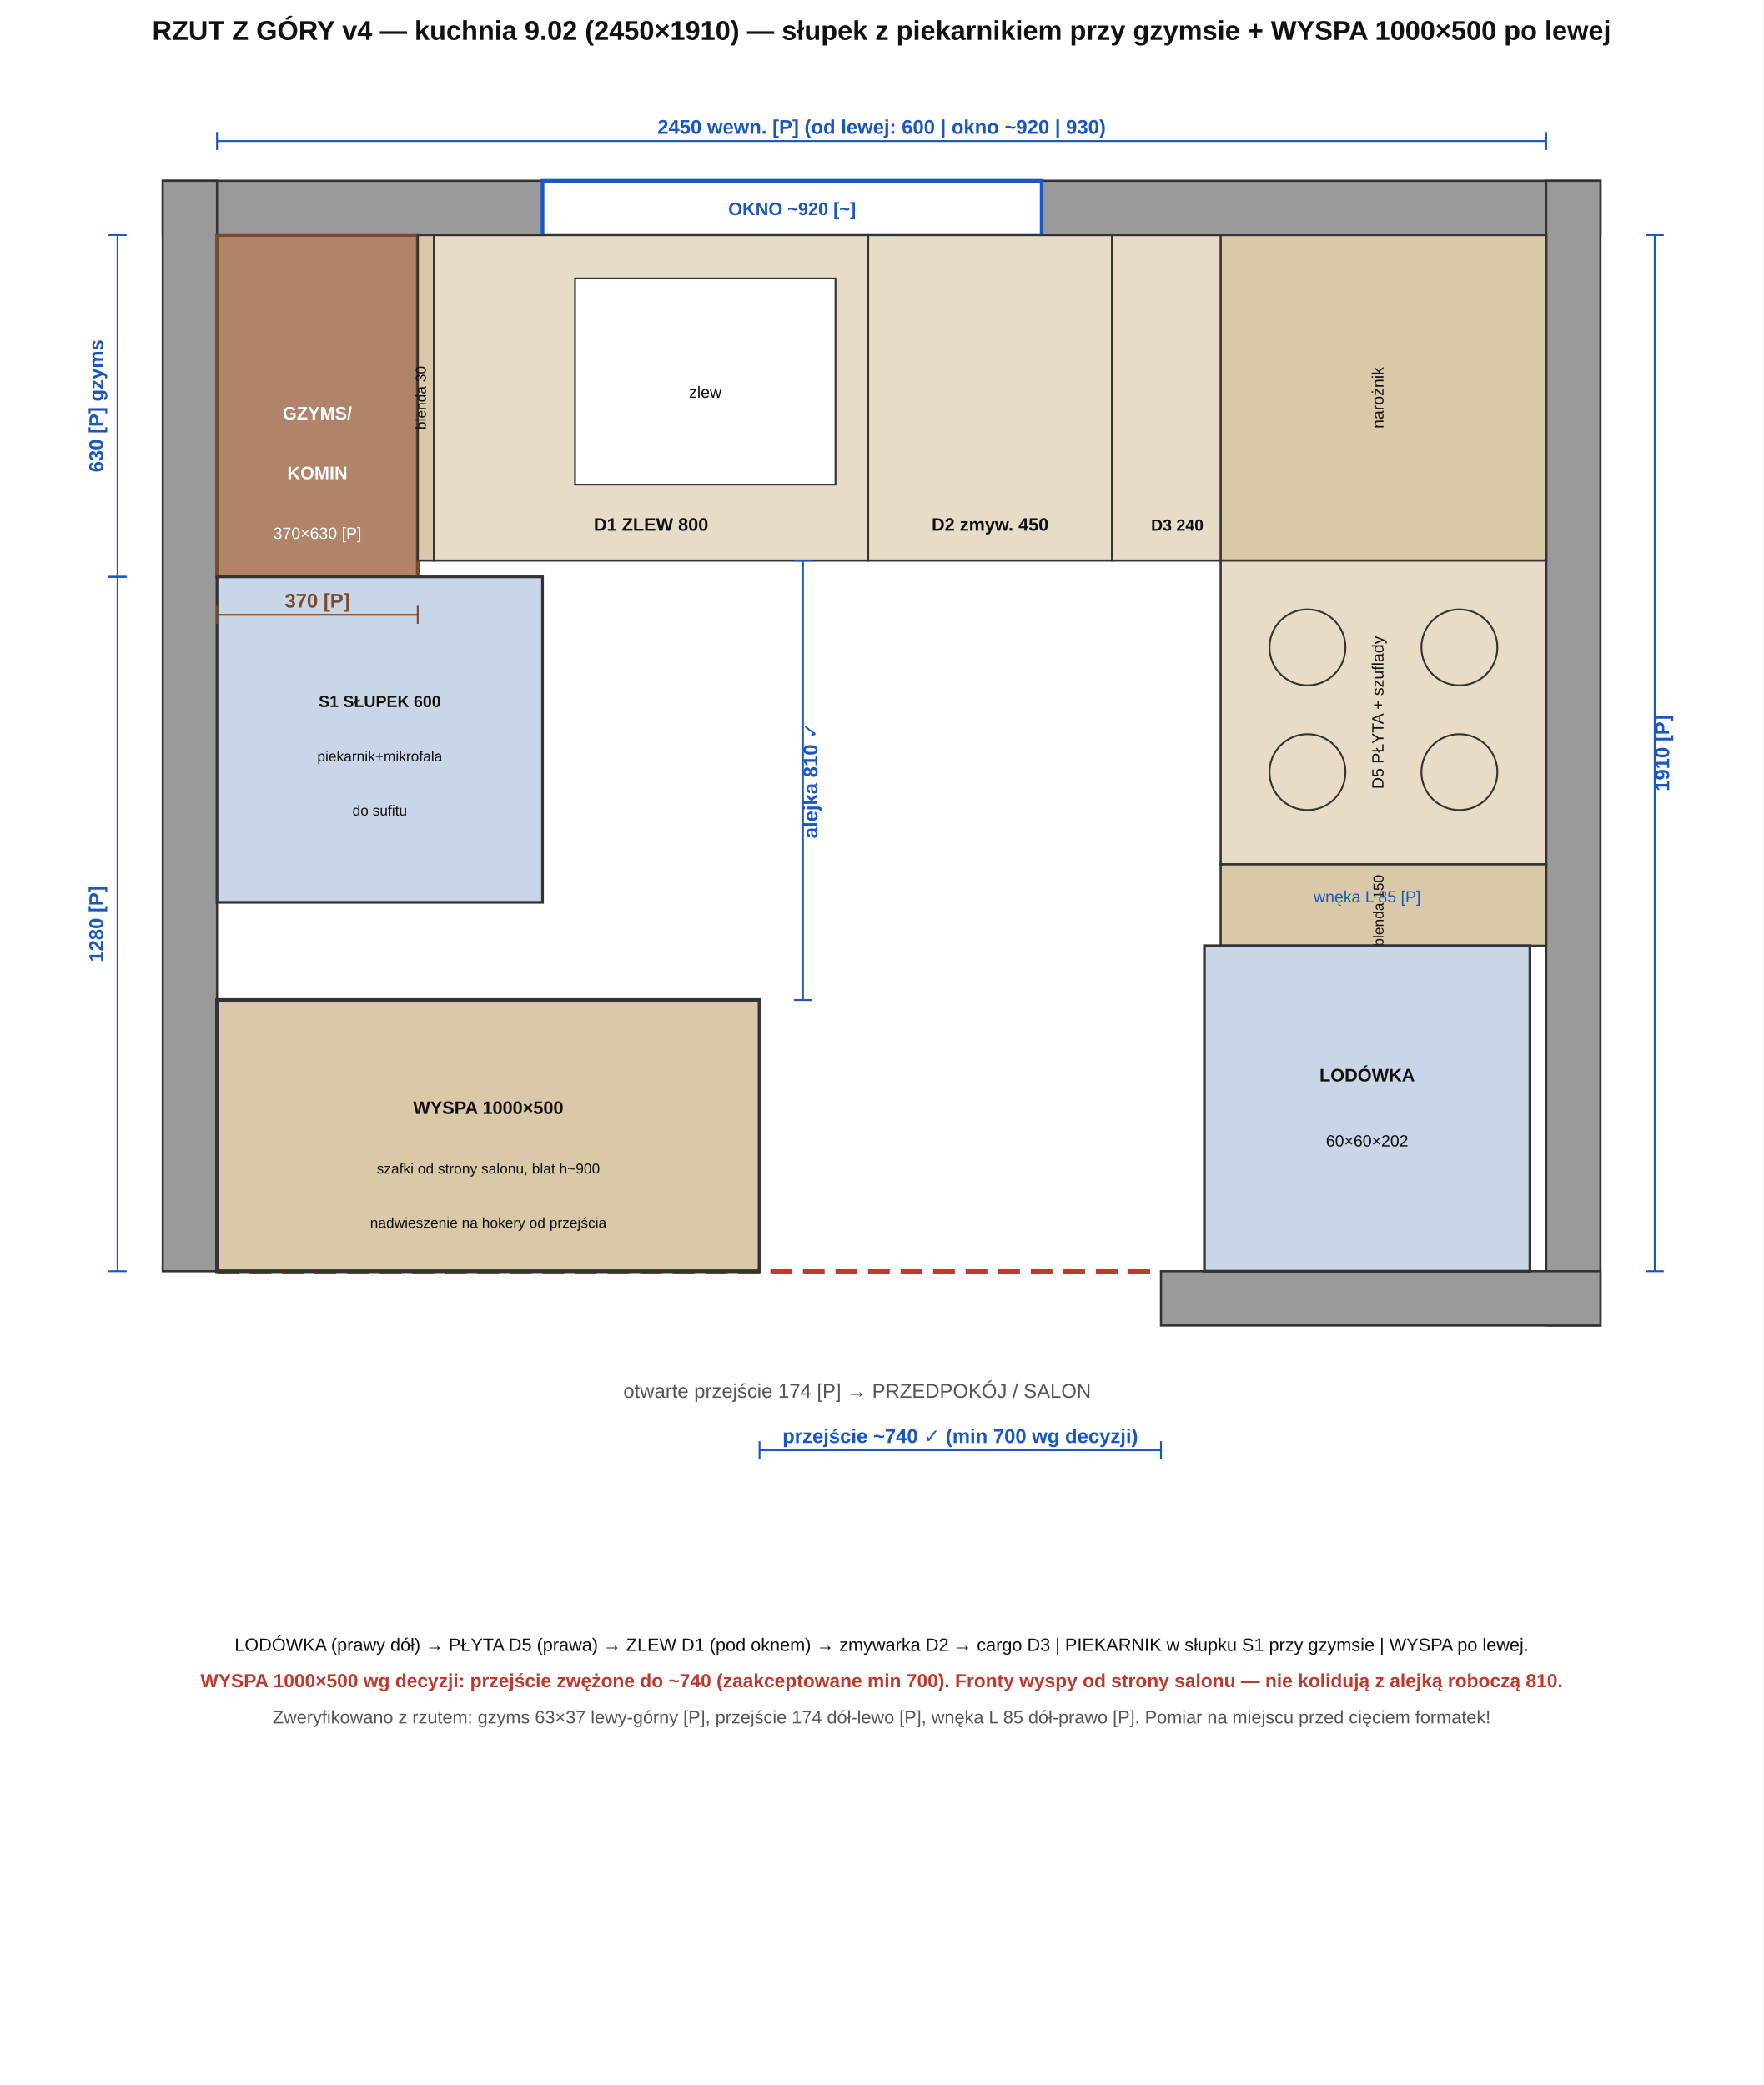
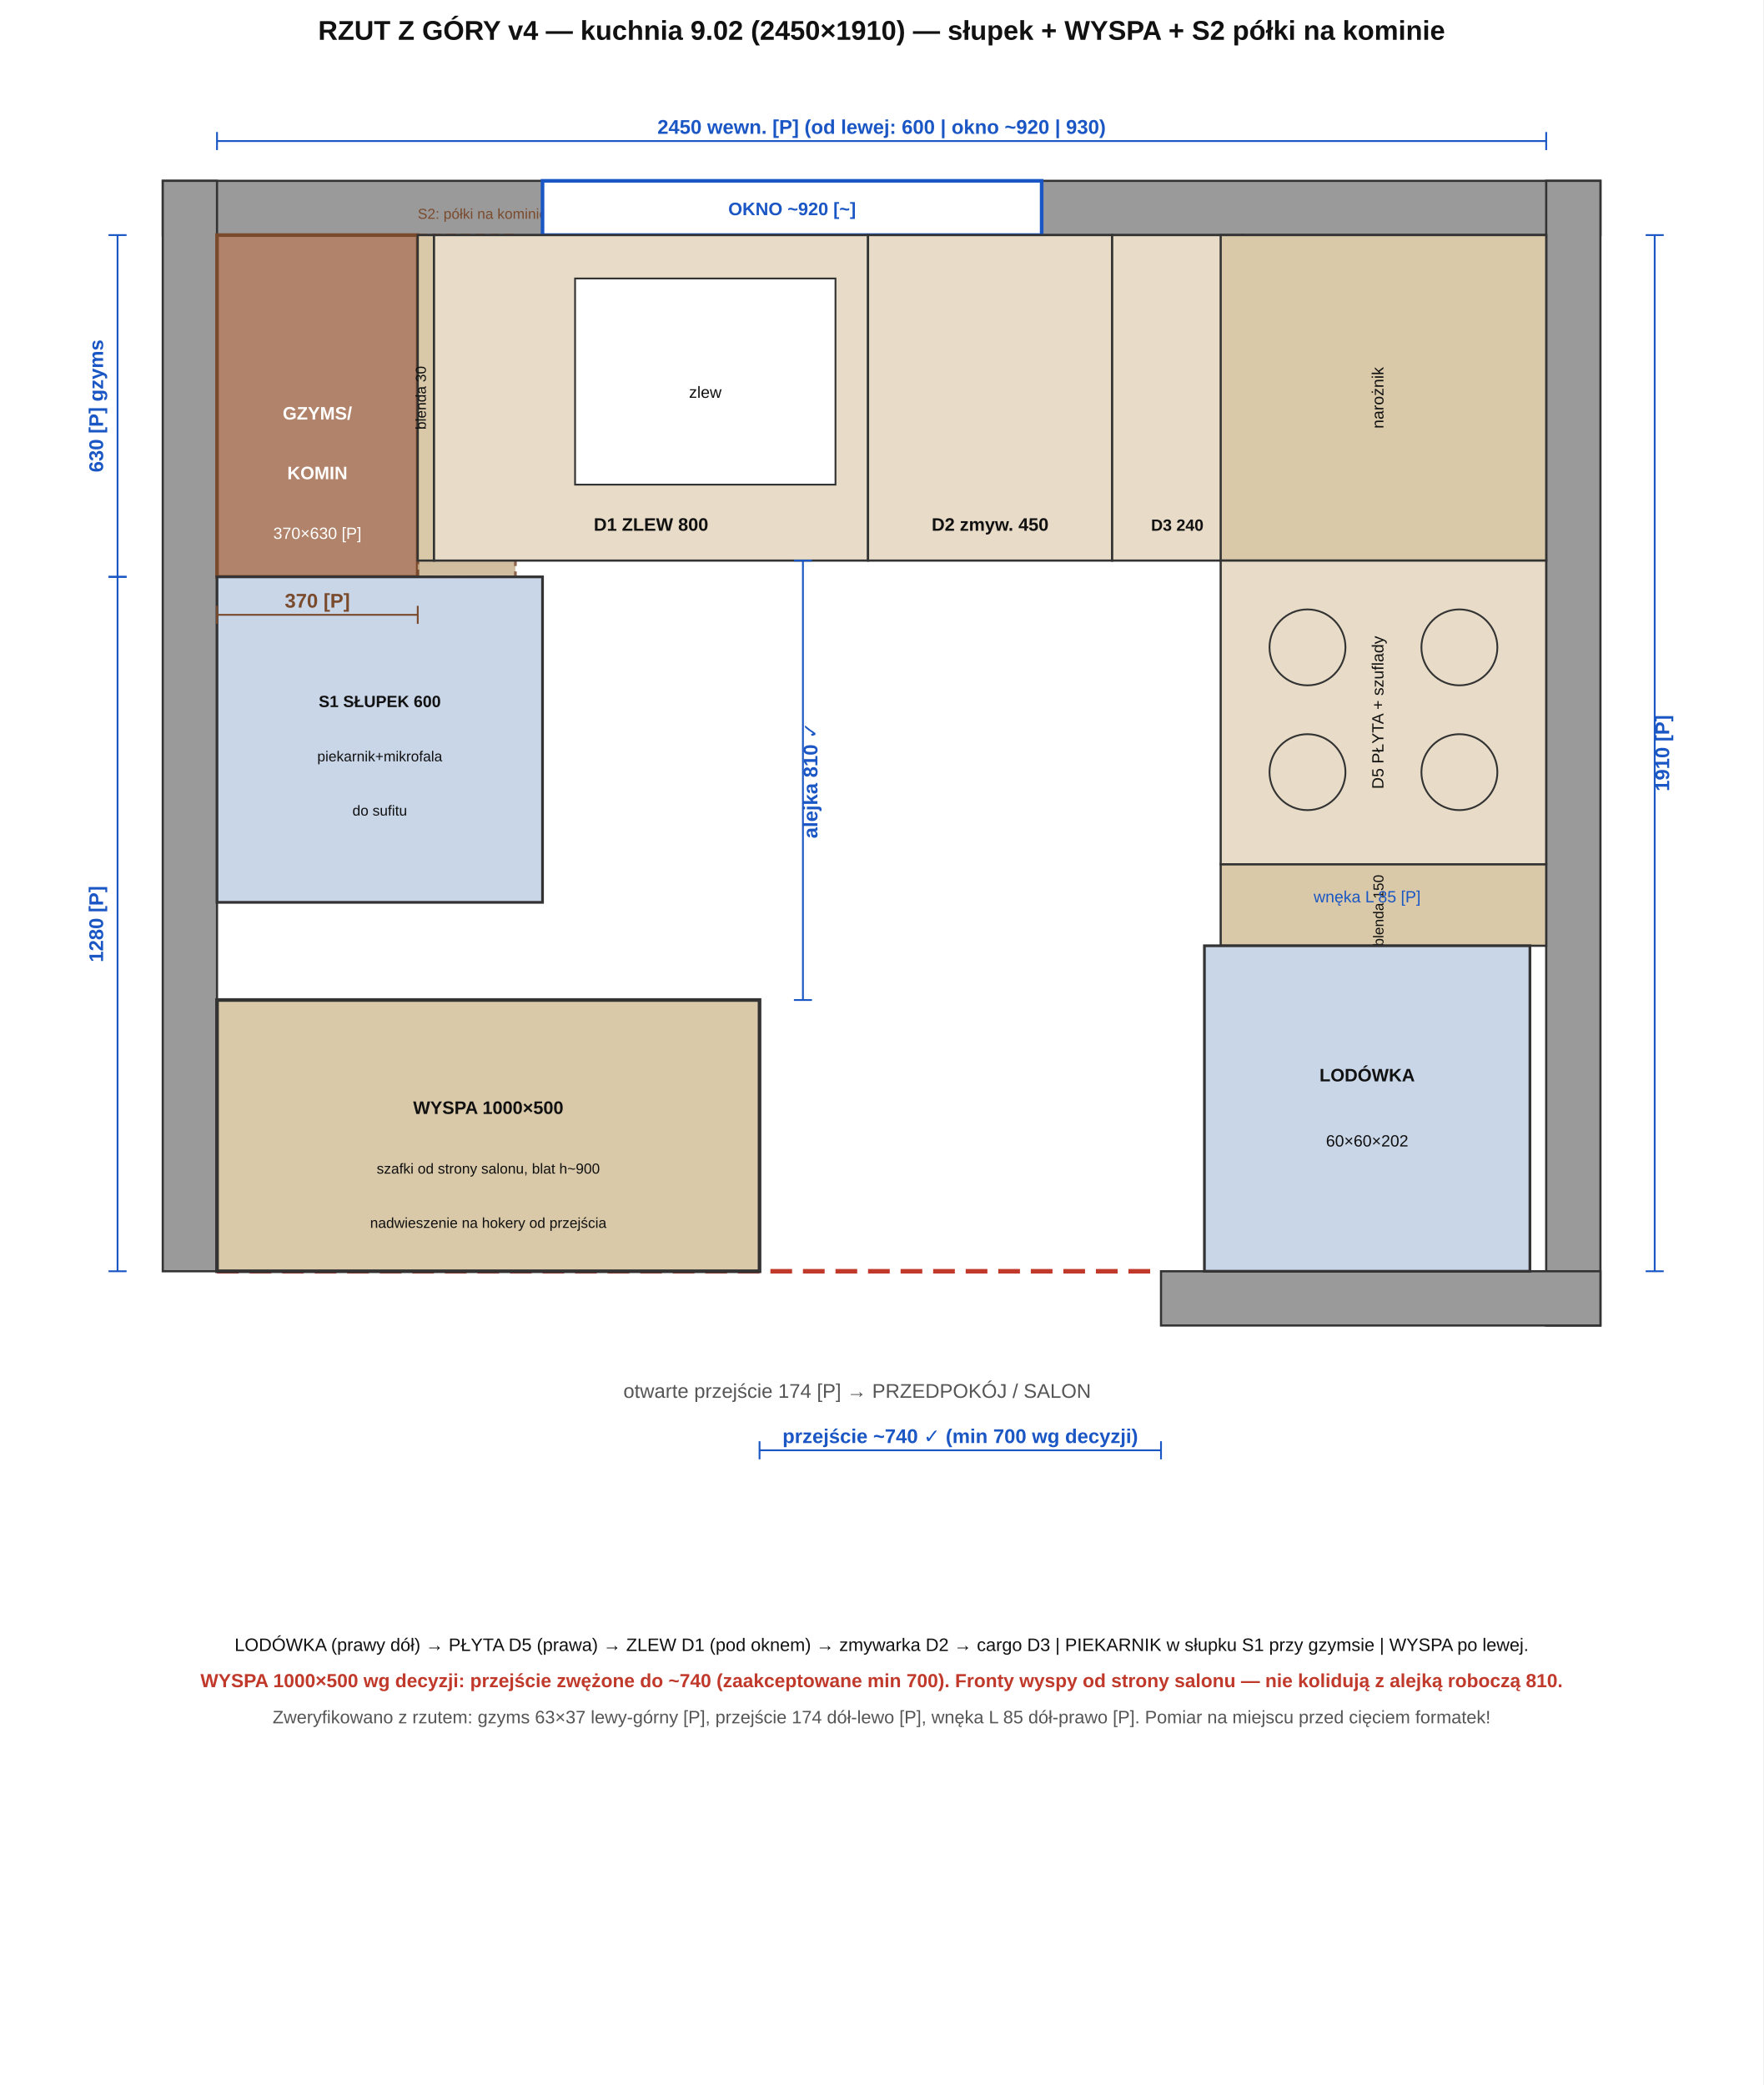
<svg xmlns="http://www.w3.org/2000/svg" width="975" height="1153" viewBox="0 0 975 1153" font-family="Arial,Helvetica,sans-serif">
  <rect width="975" height="1153" fill="white" />
-   <text x="487.5" y="22" text-anchor="middle" font-size="15" font-weight="bold" fill="#111">RZUT Z GÓRY v4 — kuchnia 9.02 (2450×1910) — słupek z piekarnikiem przy gzymsie + WYSPA 1000×500 po lewej</text>
+   <text x="487.5" y="22" text-anchor="middle" font-size="15" font-weight="bold" fill="#111">RZUT Z GÓRY v4 — kuchnia 9.02 (2450×1910) — słupek + WYSPA + S2 półki na kominie</text>
  <rect x="90.0" y="100.0" width="795.0" height="30.0" fill="#9a9a9a" stroke="#333" stroke-width="1.2" opacity="1" />
  <rect x="90.0" y="100.0" width="30.0" height="603.0" fill="#9a9a9a" stroke="#333" stroke-width="1.2" opacity="1" />
  <rect x="855.0" y="100.0" width="30.0" height="633.0" fill="#9a9a9a" stroke="#333" stroke-width="1.2" opacity="1" />
  <rect x="642.0" y="703.0" width="243.0" height="30.0" fill="#9a9a9a" stroke="#333" stroke-width="1.2" opacity="1" />
  <rect x="120.0" y="130.0" width="111.0" height="189.0" fill="#b0836a" stroke="#7a4a2d" stroke-width="2" opacity="1" />
  <text x="175.5" y="232.0" text-anchor="middle" font-size="10" fill="#fff" font-weight="bold">GZYMS/</text>
  <text x="175.5" y="265.0" text-anchor="middle" font-size="10" fill="#fff" font-weight="bold">KOMIN</text>
  <text x="175.5" y="298.0" text-anchor="middle" font-size="9" fill="#fff">370×630 [P]</text>
+   <rect x="231.0" y="130.0" width="54.0" height="189.0" fill="#c9b28f" stroke="#7a4a2d" stroke-width="1.5" stroke-dasharray="5 3" opacity="0.85" />
+   <text x="258.0" y="224.5" text-anchor="middle" font-size="8" fill="#111" transform="rotate(-90 258.0 224.5)">S2 180 gł.</text>
+   <text x="231.0" y="121.0" text-anchor="start" font-size="8" fill="#7a4a2d">S2: półki na kominie nad blatem (1490→sufit), kotwy płytkie 40-50 + bok na blacie</text>
  <rect x="300.0" y="100.0" width="276.0" height="30.0" fill="#ffffff" stroke="#1a56c4" stroke-width="2" opacity="1" />
  <text x="438.0" y="119.0" text-anchor="middle" font-size="10" fill="#1a56c4" font-weight="bold">OKNO ~920 [~]</text>
  <line x1="120.0" y1="703.0" x2="642.0" y2="703.0" stroke="#c0392b" stroke-width="2.5" stroke-dasharray="12 6" />
  <text x="474.0" y="773.0" text-anchor="middle" font-size="11" fill="#555">otwarte przejście 174 [P] → PRZEDPOKÓJ / SALON</text>
  <rect x="231.0" y="130.0" width="9.0" height="180.0" fill="#d9c9a8" stroke="#333" stroke-width="1.2" opacity="1" />
  <rect x="240.0" y="130.0" width="240.0" height="180.0" fill="#e8dcc8" stroke="#333" stroke-width="1.2" opacity="1" />
  <rect x="480.0" y="130.0" width="135.0" height="180.0" fill="#e8dcc8" stroke="#333" stroke-width="1.2" opacity="1" />
  <rect x="615.0" y="130.0" width="72.0" height="180.0" fill="#e8dcc8" stroke="#333" stroke-width="1.2" opacity="1" />
  <rect x="687.0" y="130.0" width="168.0" height="180.0" fill="#e8dcc8" stroke="#333" stroke-width="1.2" opacity="1" />
  <rect x="318.0" y="154.0" width="144.0" height="114.0" fill="#fff" stroke="#333" stroke-width="1" opacity="1" />
  <text x="390.0" y="220.0" text-anchor="middle" font-size="9" fill="#111">zlew</text>
  <text x="360.0" y="293.5" text-anchor="middle" font-size="10" fill="#111" font-weight="bold">D1 ZLEW 800</text>
  <text x="547.5" y="293.5" text-anchor="middle" font-size="10" fill="#111" font-weight="bold">D2 zmyw. 450</text>
  <text x="651.0" y="293.5" text-anchor="middle" font-size="9" fill="#111" font-weight="bold">D3 240</text>
  <text x="771.0" y="293.5" text-anchor="middle" font-size="10" fill="#111" font-weight="bold">D4 naroż. 560</text>
  <text x="235.5" y="220.0" text-anchor="middle" font-size="8" fill="#111" transform="rotate(-90 235.5 220.0)">blenda 30</text>
  <rect x="675.0" y="130.0" width="180.0" height="180.0" fill="#d9c9a8" stroke="#333" stroke-width="1.2" opacity="1" />
  <rect x="675.0" y="310.0" width="180.0" height="168.0" fill="#e8dcc8" stroke="#333" stroke-width="1.2" opacity="1" />
  <rect x="675.0" y="478.0" width="180.0" height="45.0" fill="#d9c9a8" stroke="#333" stroke-width="1.2" opacity="1" />
  <text x="765.0" y="220.0" text-anchor="middle" font-size="9" fill="#111" transform="rotate(-90 765.0 220.0)">narożnik</text>
  <text x="765.0" y="394.0" text-anchor="middle" font-size="9" fill="#111" transform="rotate(-90 765.0 394.0)">D5 PŁYTA + szuflady</text>
  <text x="765.0" y="503.5" text-anchor="middle" font-size="8" fill="#111" transform="rotate(-90 765.0 503.5)">blenda 150</text>
  <circle cx="723.0" cy="358.0" r="21.0" fill="none" stroke="#333" stroke-width="1" />
  <circle cx="807.0" cy="358.0" r="21.0" fill="none" stroke="#333" stroke-width="1" />
  <circle cx="723.0" cy="427.0" r="21.0" fill="none" stroke="#333" stroke-width="1" />
  <circle cx="807.0" cy="427.0" r="21.0" fill="none" stroke="#333" stroke-width="1" />
  <rect x="666.0" y="523.0" width="180.0" height="180.0" fill="#c9d6e8" stroke="#333" stroke-width="1.5" opacity="1" />
  <text x="756.0" y="598.0" text-anchor="middle" font-size="10" fill="#111" font-weight="bold">LODÓWKA</text>
  <text x="756.0" y="634.0" text-anchor="middle" font-size="9" fill="#111">60×60×202</text>
  <text x="756.0" y="499.0" text-anchor="middle" font-size="9" fill="#1a56c4">wnęka L 85 [P]</text>
  <rect x="120.0" y="319.0" width="180.0" height="180.0" fill="#c9d6e8" stroke="#333" stroke-width="1.5" opacity="1" />
  <text x="210.0" y="391.0" text-anchor="middle" font-size="9" fill="#111" font-weight="bold">S1 SŁUPEK 600</text>
  <text x="210.0" y="421.0" text-anchor="middle" font-size="8" fill="#111">piekarnik+mikrofala</text>
  <text x="210.0" y="451.0" text-anchor="middle" font-size="8" fill="#111">do sufitu</text>
  <rect x="120.0" y="553.0" width="300.0" height="150.0" fill="#d9c9a8" stroke="#333" stroke-width="2" opacity="1" />
  <text x="270.0" y="616.0" text-anchor="middle" font-size="10" fill="#111" font-weight="bold">WYSPA 1000×500</text>
  <text x="270.0" y="649.0" text-anchor="middle" font-size="8" fill="#111">szafki od strony salonu, blat h~900</text>
  <text x="270.0" y="679.0" text-anchor="middle" font-size="8" fill="#111">nadwieszenie na hokery od przejścia</text>
  <line x1="420.0" y1="797.0" x2="420.0" y2="807.0" stroke="#1a56c4" stroke-width="1" />
  <line x1="642.0" y1="797.0" x2="642.0" y2="807.0" stroke="#1a56c4" stroke-width="1" />
  <line x1="420.0" y1="802.0" x2="642.0" y2="802.0" stroke="#1a56c4" stroke-width="1" />
  <text x="531.0" y="798.0" text-anchor="middle" font-size="11" fill="#1a56c4" font-weight="bold">przejście ~740 ✓ (min 700 wg decyzji)</text>
  <line x1="439.0" y1="310.0" x2="449.0" y2="310.0" stroke="#1a56c4" stroke-width="1" />
  <line x1="439.0" y1="553.0" x2="449.0" y2="553.0" stroke="#1a56c4" stroke-width="1" />
  <line x1="444.0" y1="310.0" x2="444.0" y2="553.0" stroke="#1a56c4" stroke-width="1" />
  <text x="452.0" y="431.5" text-anchor="middle" font-size="11" fill="#1a56c4" font-weight="bold" transform="rotate(-90 452.0 431.5)">alejka 810 ✓</text>
  <line x1="120.0" y1="73.0" x2="120.0" y2="83.0" stroke="#1a56c4" stroke-width="1" />
  <line x1="855.0" y1="73.0" x2="855.0" y2="83.0" stroke="#1a56c4" stroke-width="1" />
  <line x1="120.0" y1="78.0" x2="855.0" y2="78.0" stroke="#1a56c4" stroke-width="1" />
  <text x="487.5" y="74.0" text-anchor="middle" font-size="11" fill="#1a56c4" font-weight="bold">2450 wewn. [P]  (od lewej: 600 | okno ~920 | 930)</text>
  <line x1="60.0" y1="130.0" x2="70.0" y2="130.0" stroke="#1a56c4" stroke-width="1" />
  <line x1="60.0" y1="319.0" x2="70.0" y2="319.0" stroke="#1a56c4" stroke-width="1" />
  <line x1="65.0" y1="130.0" x2="65.0" y2="319.0" stroke="#1a56c4" stroke-width="1" />
  <text x="57.0" y="224.5" text-anchor="middle" font-size="11" fill="#1a56c4" font-weight="bold" transform="rotate(-90 57.0 224.5)">630 [P] gzyms</text>
  <line x1="60.0" y1="319.0" x2="70.0" y2="319.0" stroke="#1a56c4" stroke-width="1" />
  <line x1="60.0" y1="703.0" x2="70.0" y2="703.0" stroke="#1a56c4" stroke-width="1" />
  <line x1="65.0" y1="319.0" x2="65.0" y2="703.0" stroke="#1a56c4" stroke-width="1" />
  <text x="57.0" y="511.0" text-anchor="middle" font-size="11" fill="#1a56c4" font-weight="bold" transform="rotate(-90 57.0 511.0)">1280 [P]</text>
  <line x1="910.0" y1="130.0" x2="920.0" y2="130.0" stroke="#1a56c4" stroke-width="1" />
  <line x1="910.0" y1="703.0" x2="920.0" y2="703.0" stroke="#1a56c4" stroke-width="1" />
  <line x1="915.0" y1="130.0" x2="915.0" y2="703.0" stroke="#1a56c4" stroke-width="1" />
  <text x="923.0" y="416.5" text-anchor="middle" font-size="11" fill="#1a56c4" font-weight="bold" transform="rotate(-90 923.0 416.5)">1910 [P]</text>
  <line x1="120.0" y1="335.0" x2="120.0" y2="345.0" stroke="#7a4a2d" stroke-width="1" />
  <line x1="231.0" y1="335.0" x2="231.0" y2="345.0" stroke="#7a4a2d" stroke-width="1" />
  <line x1="120.0" y1="340.0" x2="231.0" y2="340.0" stroke="#7a4a2d" stroke-width="1" />
  <text x="175.5" y="336.0" text-anchor="middle" font-size="11" fill="#7a4a2d" font-weight="bold">370 [P]</text>
  <text x="487.5" y="913.0" text-anchor="middle" font-size="10" fill="#111">LODÓWKA (prawy dół) → PŁYTA D5 (prawa) → ZLEW D1 (pod oknem) → zmywarka D2 → cargo D3 | PIEKARNIK w słupku S1 przy gzymsie | WYSPA po lewej.</text>
  <text x="487.5" y="933.0" text-anchor="middle" font-size="10.5" fill="#c0392b" font-weight="bold">WYSPA 1000×500 wg decyzji: przejście zwężone do ~740 (zaakceptowane min 700). Fronty wyspy od strony salonu — nie kolidują z alejką roboczą 810.</text>
  <text x="487.5" y="953.0" text-anchor="middle" font-size="10" fill="#555">Zweryfikowano z rzutem: gzyms 63×37 lewy-górny [P], przejście 174 dół-lewo [P], wnęka L 85 dół-prawo [P]. Pomiar na miejscu przed cięciem formatek!</text>
</svg>
